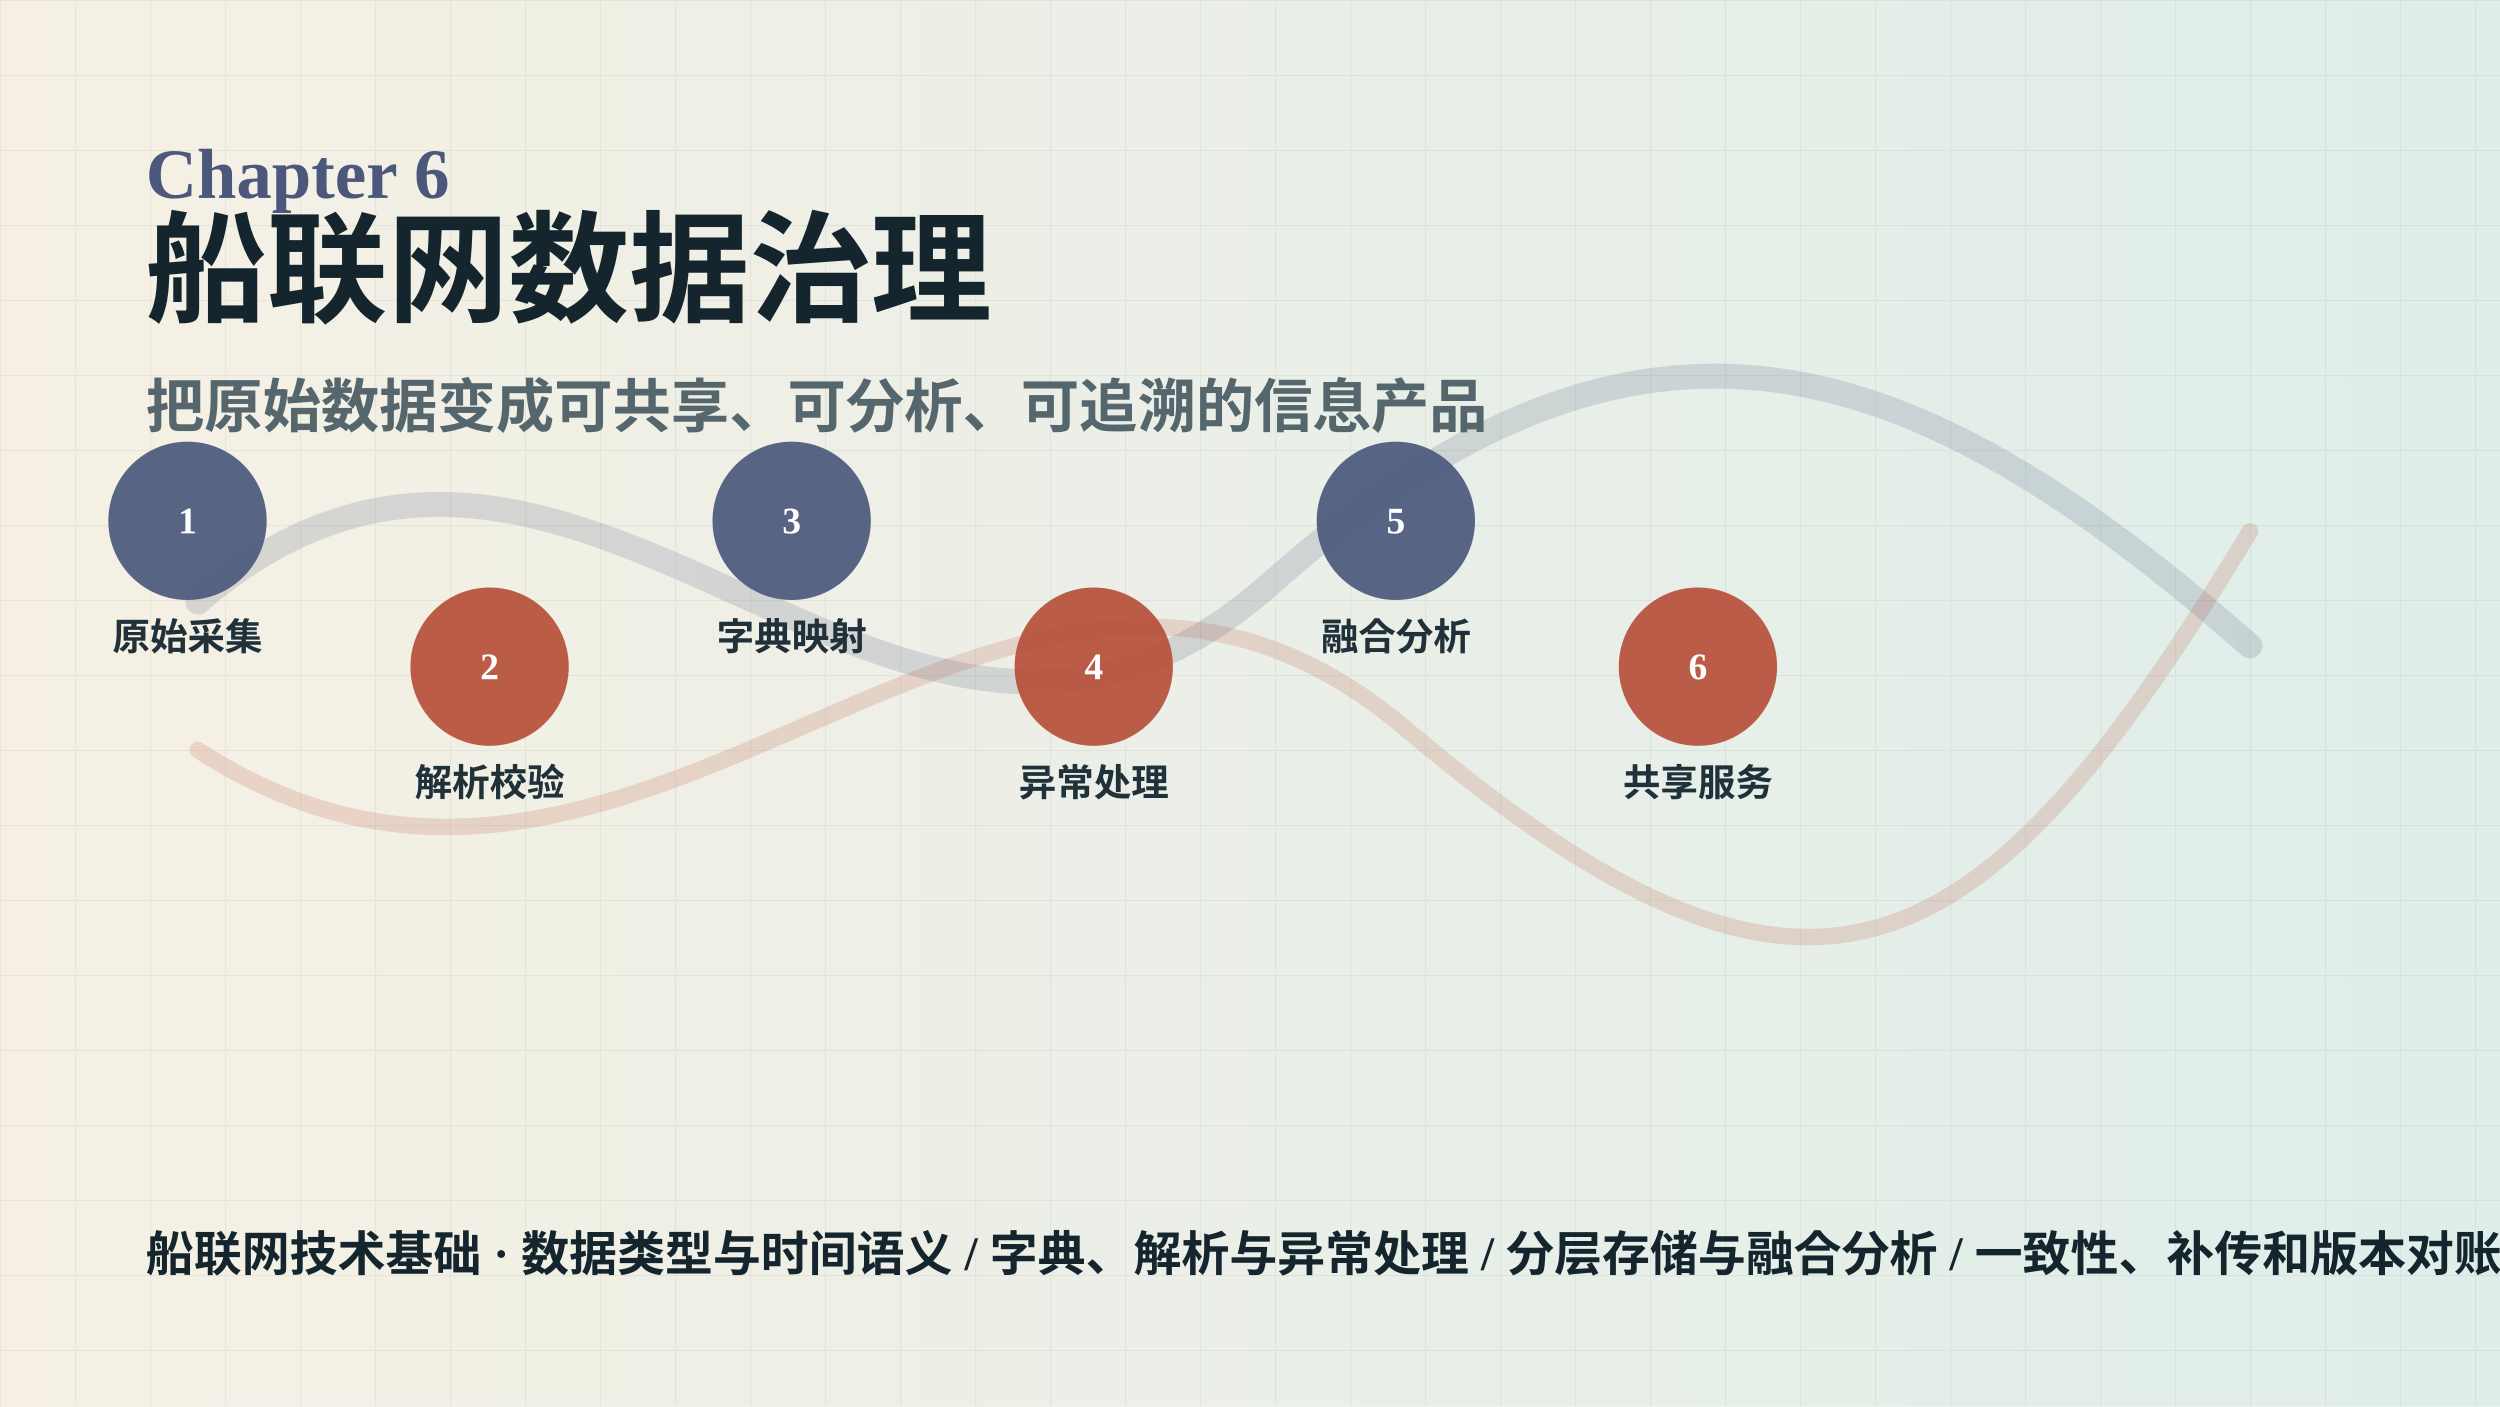
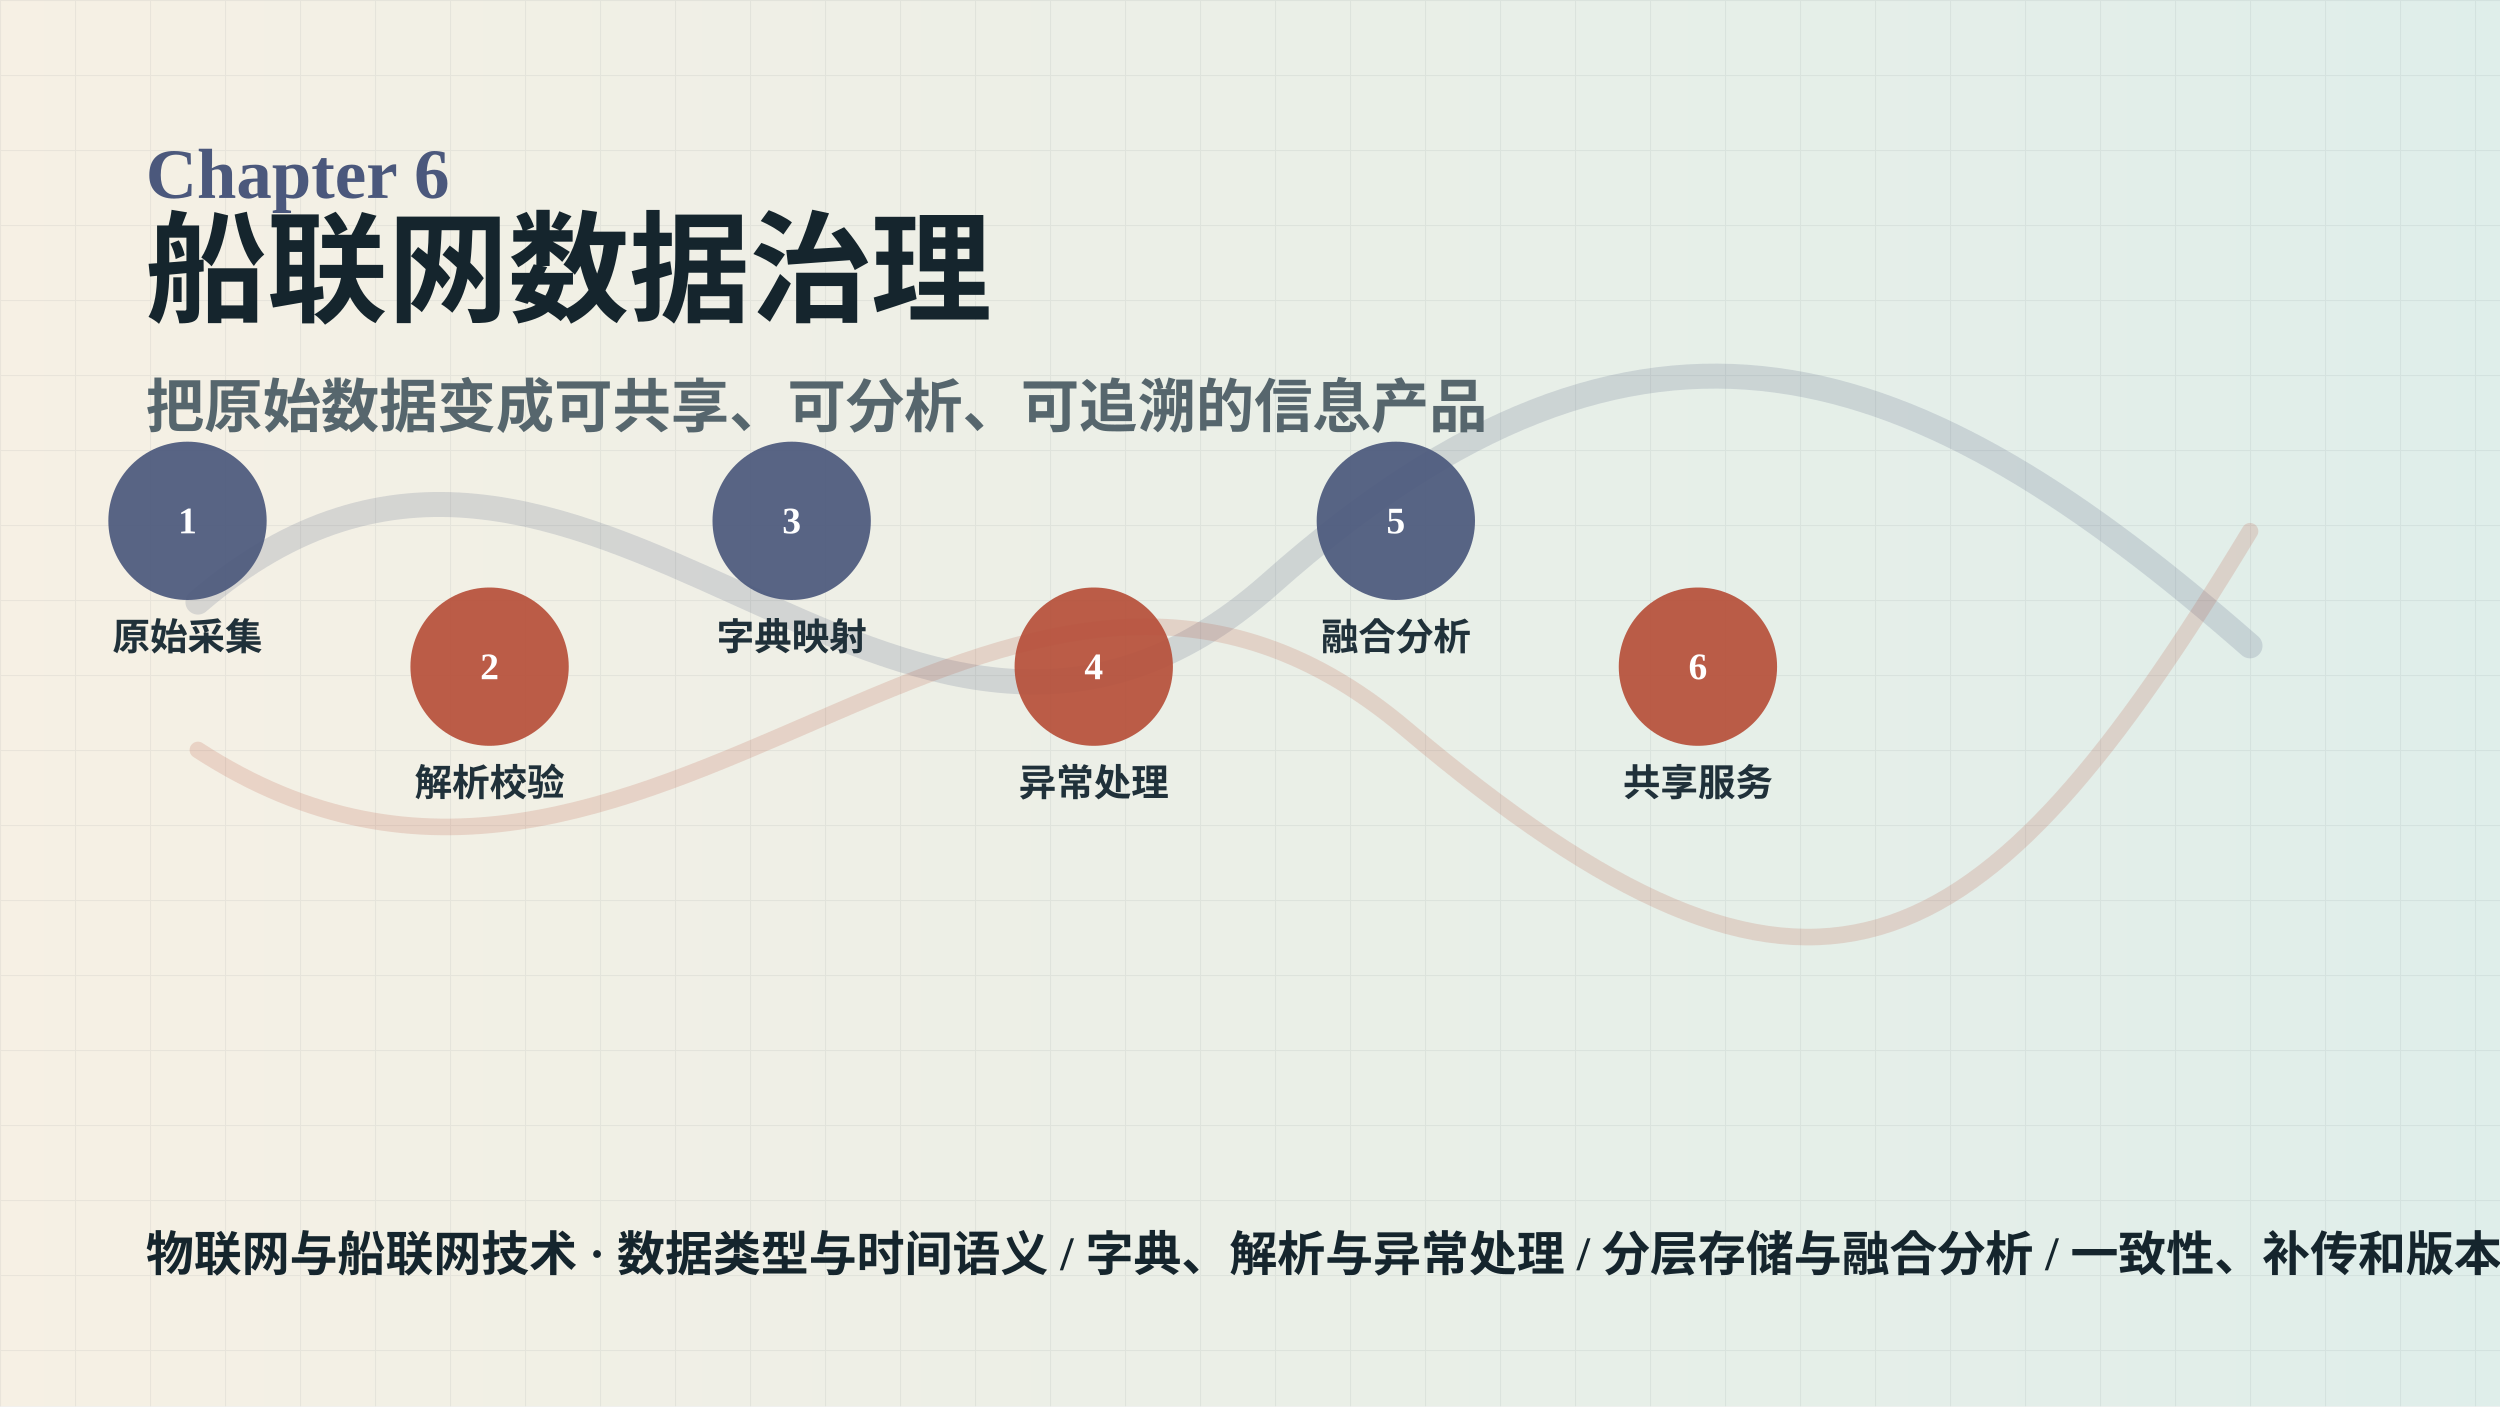
<svg xmlns="http://www.w3.org/2000/svg" width="1200" height="675" viewBox="0 0 1200 675">
  <defs>
    <linearGradient id="g" x1="0" x2="1">
      <stop stop-color="#f6f0e4" />
      <stop offset="1" stop-color="#dfeeea" />
    </linearGradient>
    <pattern id="p" width="36" height="36" patternUnits="userSpaceOnUse">
      <path d="M36 0H0v36" fill="none" stroke="#20313a" stroke-opacity=".06" />
    </pattern>
  </defs>
  <rect width="1200" height="675" fill="url(#g)" />
  <rect width="1200" height="675" fill="url(#p)" />
  <path d="M95 289 C280 130 430 440 610 280 S920 170 1080 310" fill="none" stroke="#4b587c" stroke-width="12" stroke-linecap="round" opacity=".18" />
  <path d="M95 360 C310 500 480 185 675 350 S950 470 1080 255" fill="none" stroke="#b64f3a" stroke-width="8" stroke-linecap="round" opacity=".18" />
  <text x="70" y="95" font-size="34" font-weight="900" fill="#4b587c">Chapter 6</text>
  <text x="70" y="150" font-size="58" font-weight="900" fill="#15252d">船联网数据治理</text>
  <text x="70" y="205" font-size="28" font-weight="700" fill="#56666d">把原始数据变成可共享、可分析、可追溯的信息产品</text>
  <g transform="translate(90 250)">
    <circle r="38" fill="#4b587c" opacity=".92" />
    <text text-anchor="middle" y="6" font-size="18" font-weight="800" fill="#fff">1</text>
    <text text-anchor="middle" y="62" font-size="18" font-weight="700" fill="#20313a">原始采集</text>
  </g>
  <g transform="translate(235 320)">
    <circle r="38" fill="#b64f3a" opacity=".92" />
    <text text-anchor="middle" y="6" font-size="18" font-weight="800" fill="#fff">2</text>
    <text text-anchor="middle" y="62" font-size="18" font-weight="700" fill="#20313a">解析校验</text>
  </g>
  <g transform="translate(380 250)">
    <circle r="38" fill="#4b587c" opacity=".92" />
    <text text-anchor="middle" y="6" font-size="18" font-weight="800" fill="#fff">3</text>
    <text text-anchor="middle" y="62" font-size="18" font-weight="700" fill="#20313a">字典映射</text>
  </g>
  <g transform="translate(525 320)">
    <circle r="38" fill="#b64f3a" opacity=".92" />
    <text text-anchor="middle" y="6" font-size="18" font-weight="800" fill="#fff">4</text>
    <text text-anchor="middle" y="62" font-size="18" font-weight="700" fill="#20313a">异常处理</text>
  </g>
  <g transform="translate(670 250)">
    <circle r="38" fill="#4b587c" opacity=".92" />
    <text text-anchor="middle" y="6" font-size="18" font-weight="800" fill="#fff">5</text>
    <text text-anchor="middle" y="62" font-size="18" font-weight="700" fill="#20313a">融合分析</text>
  </g>
  <g transform="translate(815 320)">
    <circle r="38" fill="#b64f3a" opacity=".92" />
    <text text-anchor="middle" y="6" font-size="18" font-weight="800" fill="#fff">6</text>
    <text text-anchor="middle" y="62" font-size="18" font-weight="700" fill="#20313a">共享服务</text>
  </g>
-   <text x="70" y="610" font-size="23" font-weight="800" fill="#15252d">船联网技术基础 · 数据类型与时间语义 / 字典、解析与异常处理 / 分层存储与融合分析 / 一致性、补传和版本对账</text>
+   <text x="70" y="610" font-size="23" font-weight="800" fill="#15252d">物联网与船联网技术 · 数据类型与时间语义 / 字典、解析与异常处理 / 分层存储与融合分析 / 一致性、补传和版本对账</text>
</svg>
